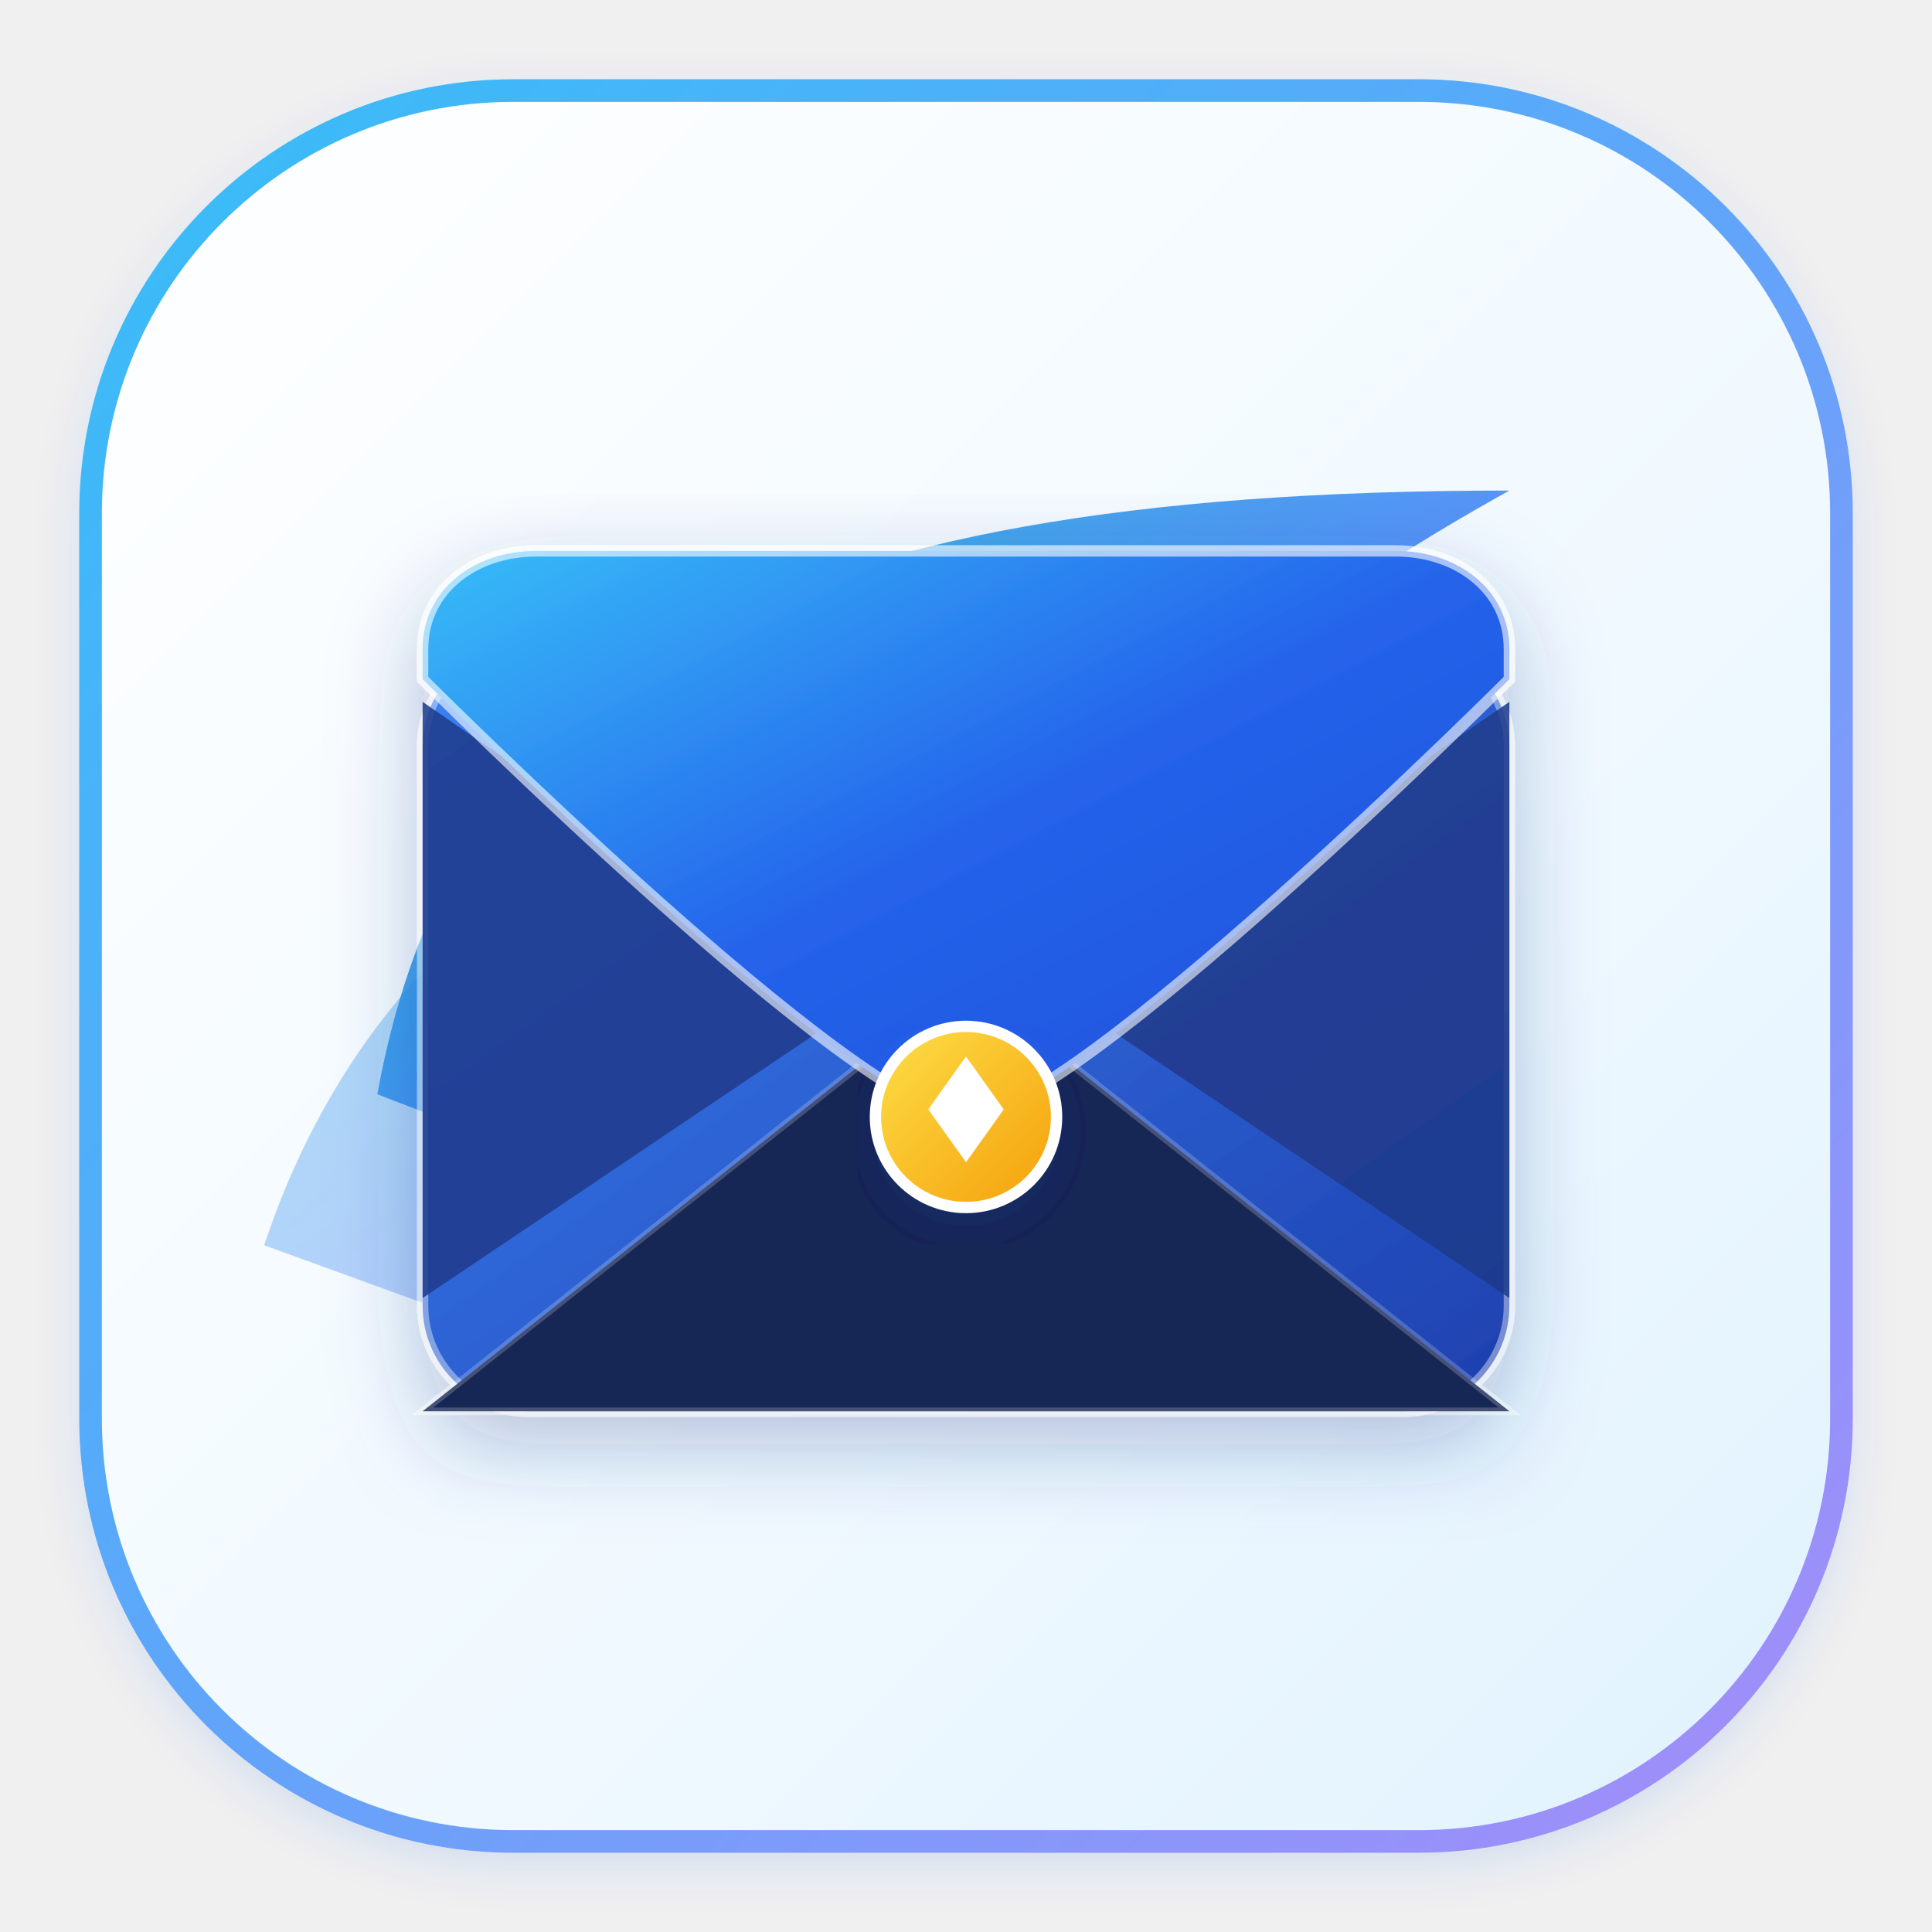
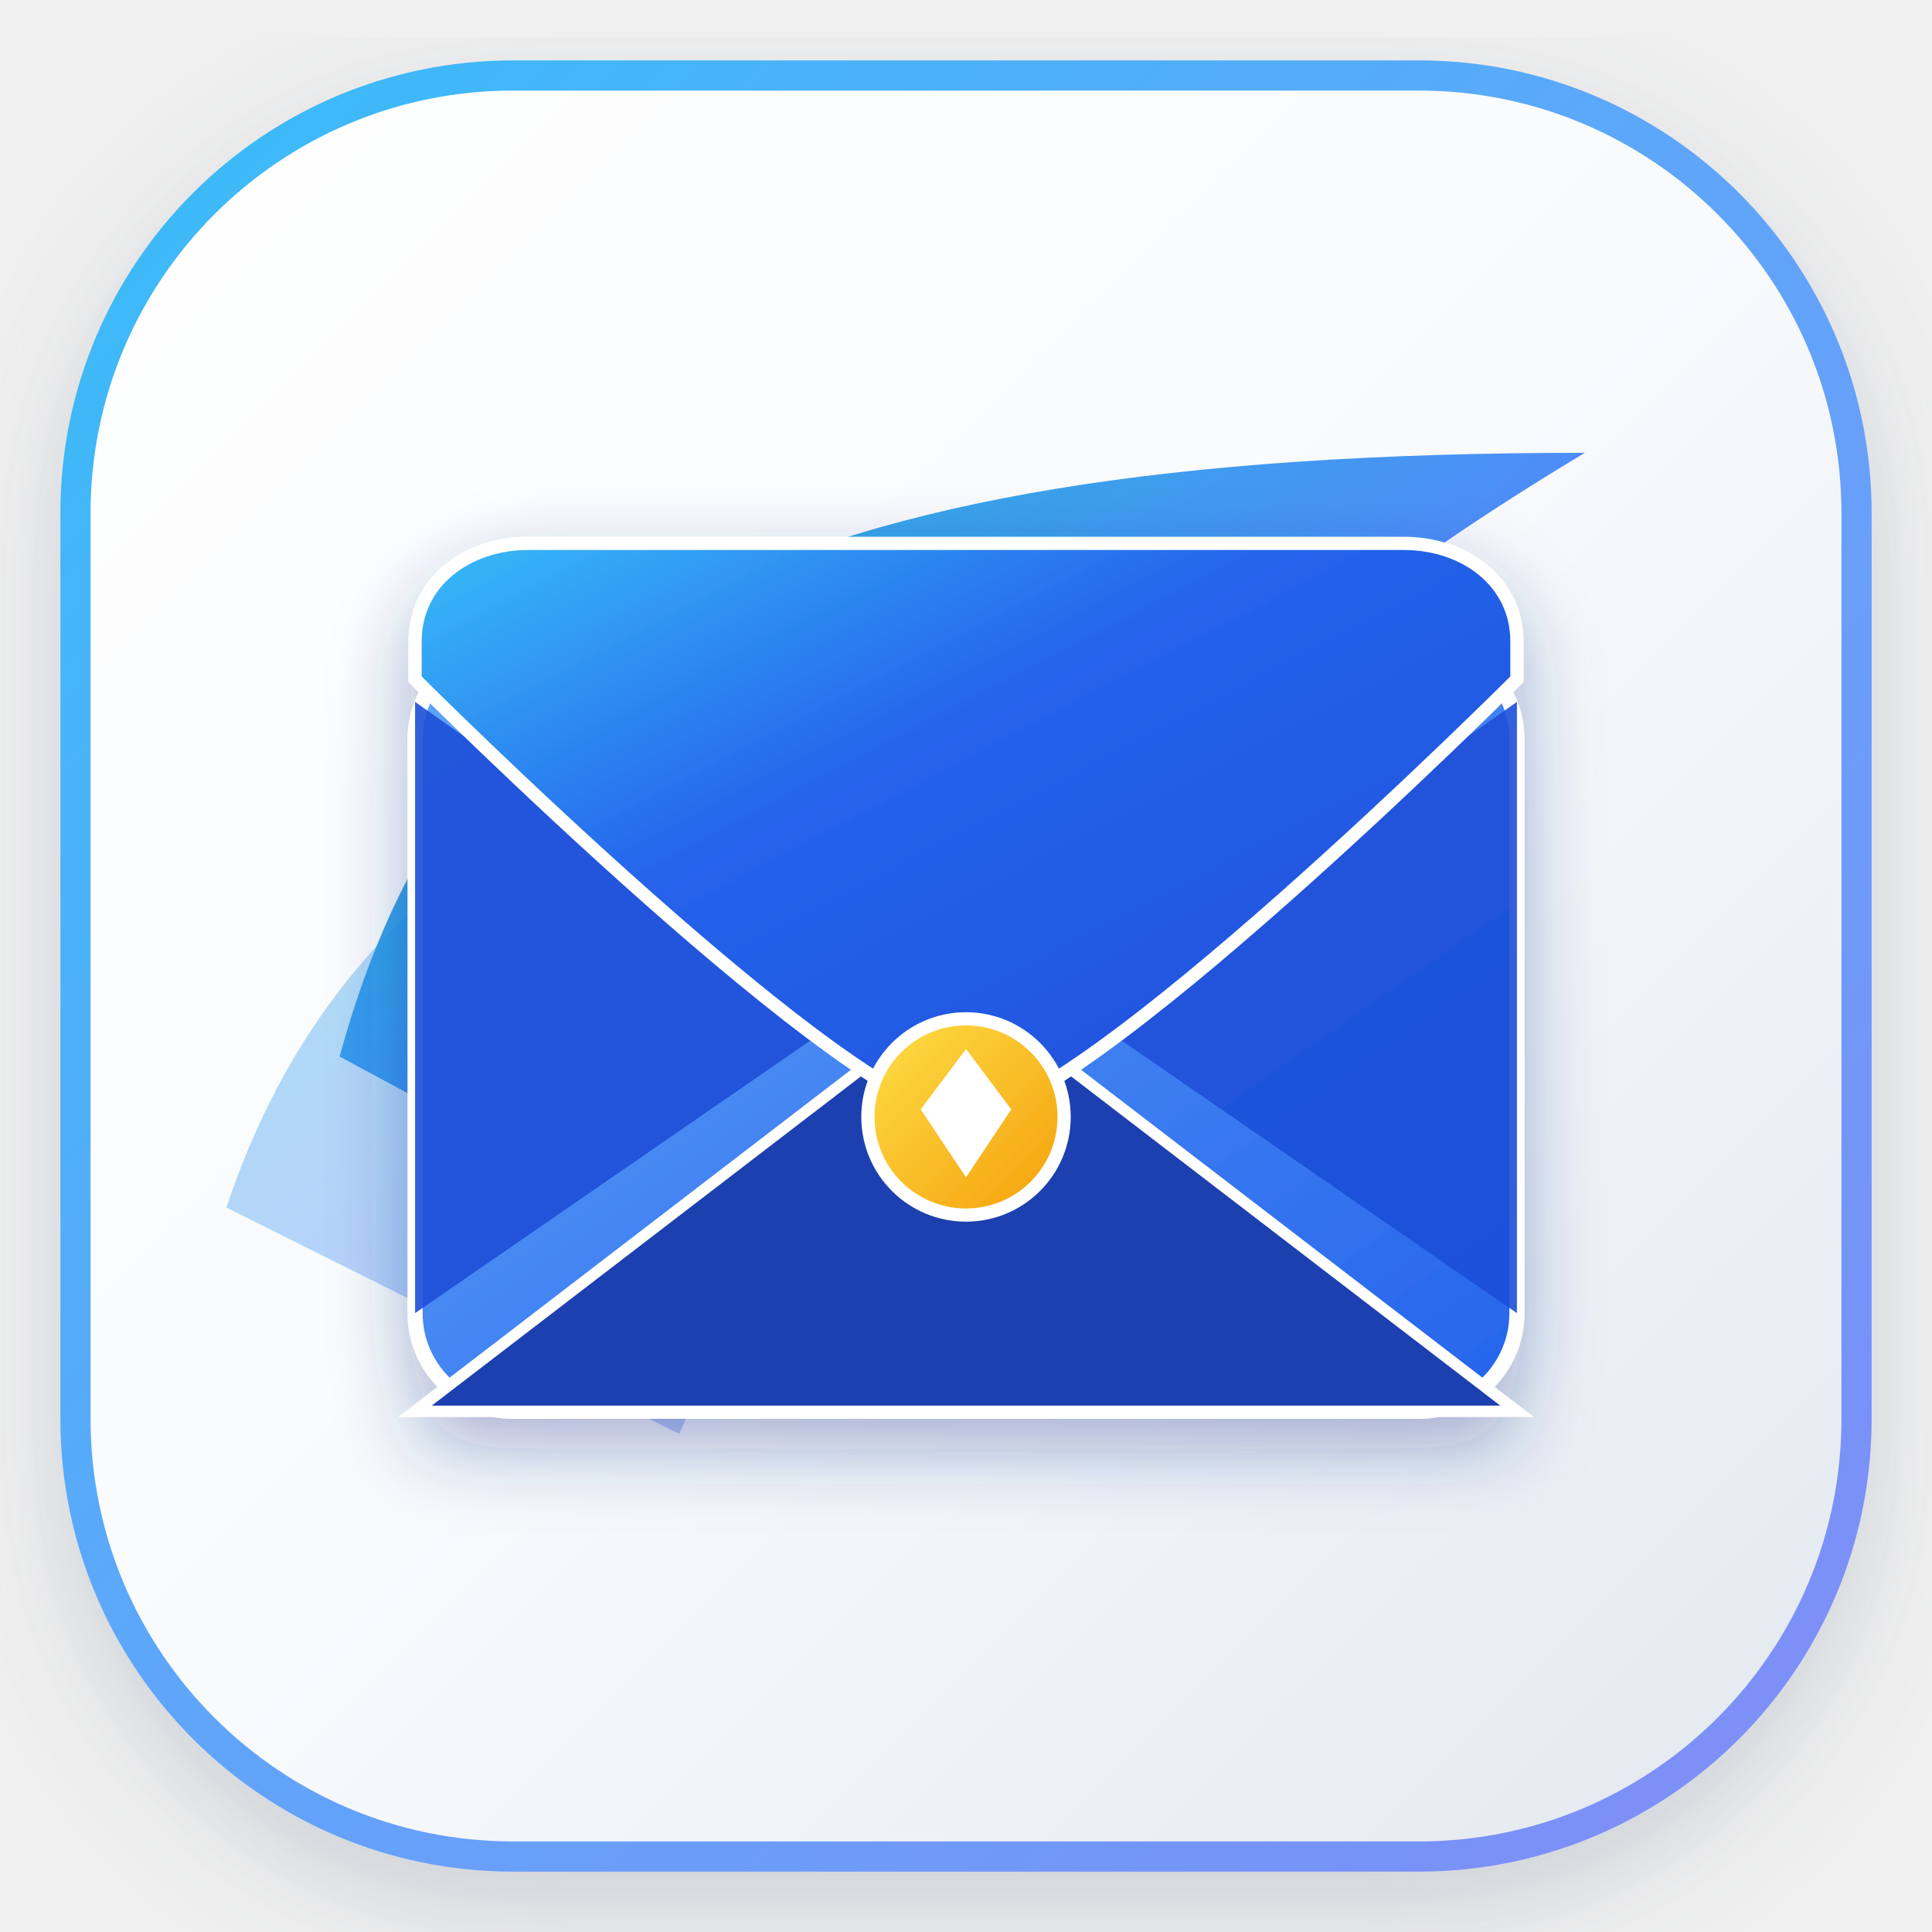
<svg xmlns="http://www.w3.org/2000/svg" viewBox="0 0 512 512" width="512" height="512">
  <defs>
-     <linearGradient id="bgGrad" x1="0%" y1="0%" x2="100%" y2="100%">
-       <stop offset="0%" stop-color="#ffffff" />
-       <stop offset="60%" stop-color="#f0f9ff" />
-       <stop offset="100%" stop-color="#e0f2fe" />
+     <linearGradient id="brightBgGrad" x1="0%" y1="0%" x2="100%" y2="100%">
+       <stop offset="0%" stop-color="#FFFFFF" />
+       <stop offset="50%" stop-color="#F8FAFC" />
+       <stop offset="100%" stop-color="#E2E8F0" />
    </linearGradient>
-     <linearGradient id="borderGrad" x1="0%" y1="0%" x2="100%" y2="100%">
-       <stop offset="0%" stop-color="#38bdf8" />
-       <stop offset="50%" stop-color="#60a5fa" />
-       <stop offset="100%" stop-color="#a78bfa" />
+     <linearGradient id="neonBorderGrad" x1="0%" y1="0%" x2="100%" y2="100%">
+       <stop offset="0%" stop-color="#38BDF8" />
+       <stop offset="50%" stop-color="#60A5FA" />
+       <stop offset="100%" stop-color="#818CF8" />
    </linearGradient>
-     <linearGradient id="flapGrad" x1="0%" y1="0%" x2="100%" y2="100%">
-       <stop offset="0%" stop-color="#38bdf8" />
-       <stop offset="50%" stop-color="#2563eb" />
-       <stop offset="100%" stop-color="#1d4ed8" />
+     <linearGradient id="vibrantFlap" x1="0%" y1="0%" x2="100%" y2="100%">
+       <stop offset="0%" stop-color="#38BDF8" />
+       <stop offset="40%" stop-color="#2563EB" />
+       <stop offset="100%" stop-color="#1D4ED8" />
    </linearGradient>
-     <linearGradient id="bodyGrad" x1="0%" y1="0%" x2="100%" y2="100%">
-       <stop offset="0%" stop-color="#3b82f6" />
-       <stop offset="100%" stop-color="#1e40af" />
+     <linearGradient id="vibrantBody" x1="0%" y1="0%" x2="100%" y2="100%">
+       <stop offset="0%" stop-color="#60A5FA" />
+       <stop offset="100%" stop-color="#2563EB" />
    </linearGradient>
-     <linearGradient id="wingGrad" x1="0%" y1="0%" x2="100%" y2="100%">
-       <stop offset="0%" stop-color="#06b6d4" />
-       <stop offset="50%" stop-color="#3b82f6" />
-       <stop offset="100%" stop-color="#8b5cf6" />
+     <linearGradient id="speedWing" x1="0%" y1="0%" x2="100%" y2="100%">
+       <stop offset="0%" stop-color="#06B6D4" />
+       <stop offset="50%" stop-color="#3B82F6" />
+       <stop offset="100%" stop-color="#6366F1" />
    </linearGradient>
-     <linearGradient id="goldGrad" x1="0%" y1="0%" x2="100%" y2="100%">
-       <stop offset="0%" stop-color="#fde047" />
-       <stop offset="100%" stop-color="#f59e0b" />
+     <linearGradient id="goldStar" x1="0%" y1="0%" x2="100%" y2="100%">
+       <stop offset="0%" stop-color="#FDE047" />
+       <stop offset="100%" stop-color="#F59E0B" />
    </linearGradient>
-     <filter id="cardShadow" x="-10%" y="-10%" width="130%" height="130%">
-       <feDropShadow dx="0" dy="12" stdDeviation="16" flood-color="#0f172a" flood-opacity="0.16" />
-       <feDropShadow dx="0" dy="4" stdDeviation="6" flood-color="#2563eb" flood-opacity="0.12" />
+     <filter id="softCardShadow" x="-10%" y="-10%" width="130%" height="130%">
+       <feDropShadow dx="0" dy="10" stdDeviation="14" flood-color="#64748B" flood-opacity="0.25" />
    </filter>
-     <filter id="iconShadow" x="-10%" y="-10%" width="130%" height="130%">
-       <feDropShadow dx="0" dy="8" stdDeviation="12" flood-color="#1e3a8a" flood-opacity="0.3" />
+     <filter id="envelopeShadow" x="-10%" y="-10%" width="130%" height="130%">
+       <feDropShadow dx="0" dy="8" stdDeviation="10" flood-color="#1E3A8A" flood-opacity="0.35" />
    </filter>
  </defs>
-   <rect x="24" y="24" width="464" height="464" rx="112" fill="url(#bgGrad)" stroke="url(#borderGrad)" stroke-width="6" filter="url(#cardShadow)" />
-   <path d="M 100 290 C 120 180, 200 130, 400 130 C 310 180, 250 240, 230 340 Z" fill="url(#wingGrad)" opacity="0.85" />
-   <path d="M 70 330 C 100 240, 180 180, 370 160 C 270 220, 210 290, 180 370 Z" fill="url(#wingGrad)" opacity="0.35" />
-   <g filter="url(#iconShadow)">
-     <rect x="112" y="170" width="288" height="204" rx="28" fill="url(#bodyGrad)" stroke="rgba(255, 255, 255, 0.4)" stroke-width="3" />
-     <path d="M 112 344 L 228 266 L 112 186 Z" fill="#1e3a8a" opacity="0.85" />
-     <path d="M 400 344 L 284 266 L 400 186 Z" fill="#1e3a8a" opacity="0.85" />
-     <path d="M 112 374 L 256 260 L 400 374 Z" fill="#172554" stroke="rgba(255, 255, 255, 0.2)" stroke-width="2" />
-     <path d="M 112 180 C 112 180, 228 296, 256 296 C 284 296, 400 180, 400 180 L 400 172 C 400 156, 386 146, 370 146 L 142 146 C 126 146, 112 156, 112 172 Z" fill="url(#flapGrad)" stroke="rgba(255, 255, 255, 0.6)" stroke-width="3" />
-     <circle cx="256" cy="296" r="24" fill="url(#goldGrad)" stroke="#ffffff" stroke-width="3" filter="url(#cardShadow)" />
-     <path d="M 256 280 L 266 294 L 256 308 L 246 294 Z" fill="#ffffff" />
+   <rect x="20" y="20" width="472" height="472" rx="116" fill="url(#brightBgGrad)" stroke="url(#neonBorderGrad)" stroke-width="8" filter="url(#softCardShadow)" />
+   <path d="M 90 280 C 120 170, 200 120, 420 120 C 320 180, 250 250, 220 350 Z" fill="url(#speedWing)" opacity="0.9" />
+   <path d="M 60 320 C 90 230, 170 170, 390 150 C 280 210, 220 290, 180 380 Z" fill="url(#speedWing)" opacity="0.35" />
+   <g filter="url(#envelopeShadow)">
+     <rect x="110" y="170" width="292" height="204" rx="26" fill="url(#vibrantBody)" stroke="#FFFFFF" stroke-width="4" />
+     <path d="M 110 348 L 226 268 L 110 186 Z" fill="#1D4ED8" opacity="0.9" />
+     <path d="M 402 348 L 286 268 L 402 186 Z" fill="#1D4ED8" opacity="0.9" />
+     <path d="M 110 374 L 256 262 L 402 374 Z" fill="#1E40AF" stroke="#FFFFFF" stroke-width="3" />
+     <path d="M 110 180 C 110 180, 226 296, 256 296 C 286 296, 402 180, 402 180 L 402 170 C 402 154, 388 144, 372 144 L 140 144 C 124 144, 110 154, 110 170 Z" fill="url(#vibrantFlap)" stroke="#FFFFFF" stroke-width="3.5" />
+     <circle cx="256" cy="296" r="26" fill="url(#goldStar)" stroke="#FFFFFF" stroke-width="3.5" />
+     <path d="M 256 278 L 268 294 L 256 312 L 244 294 Z" fill="#FFFFFF" />
  </g>
</svg>
